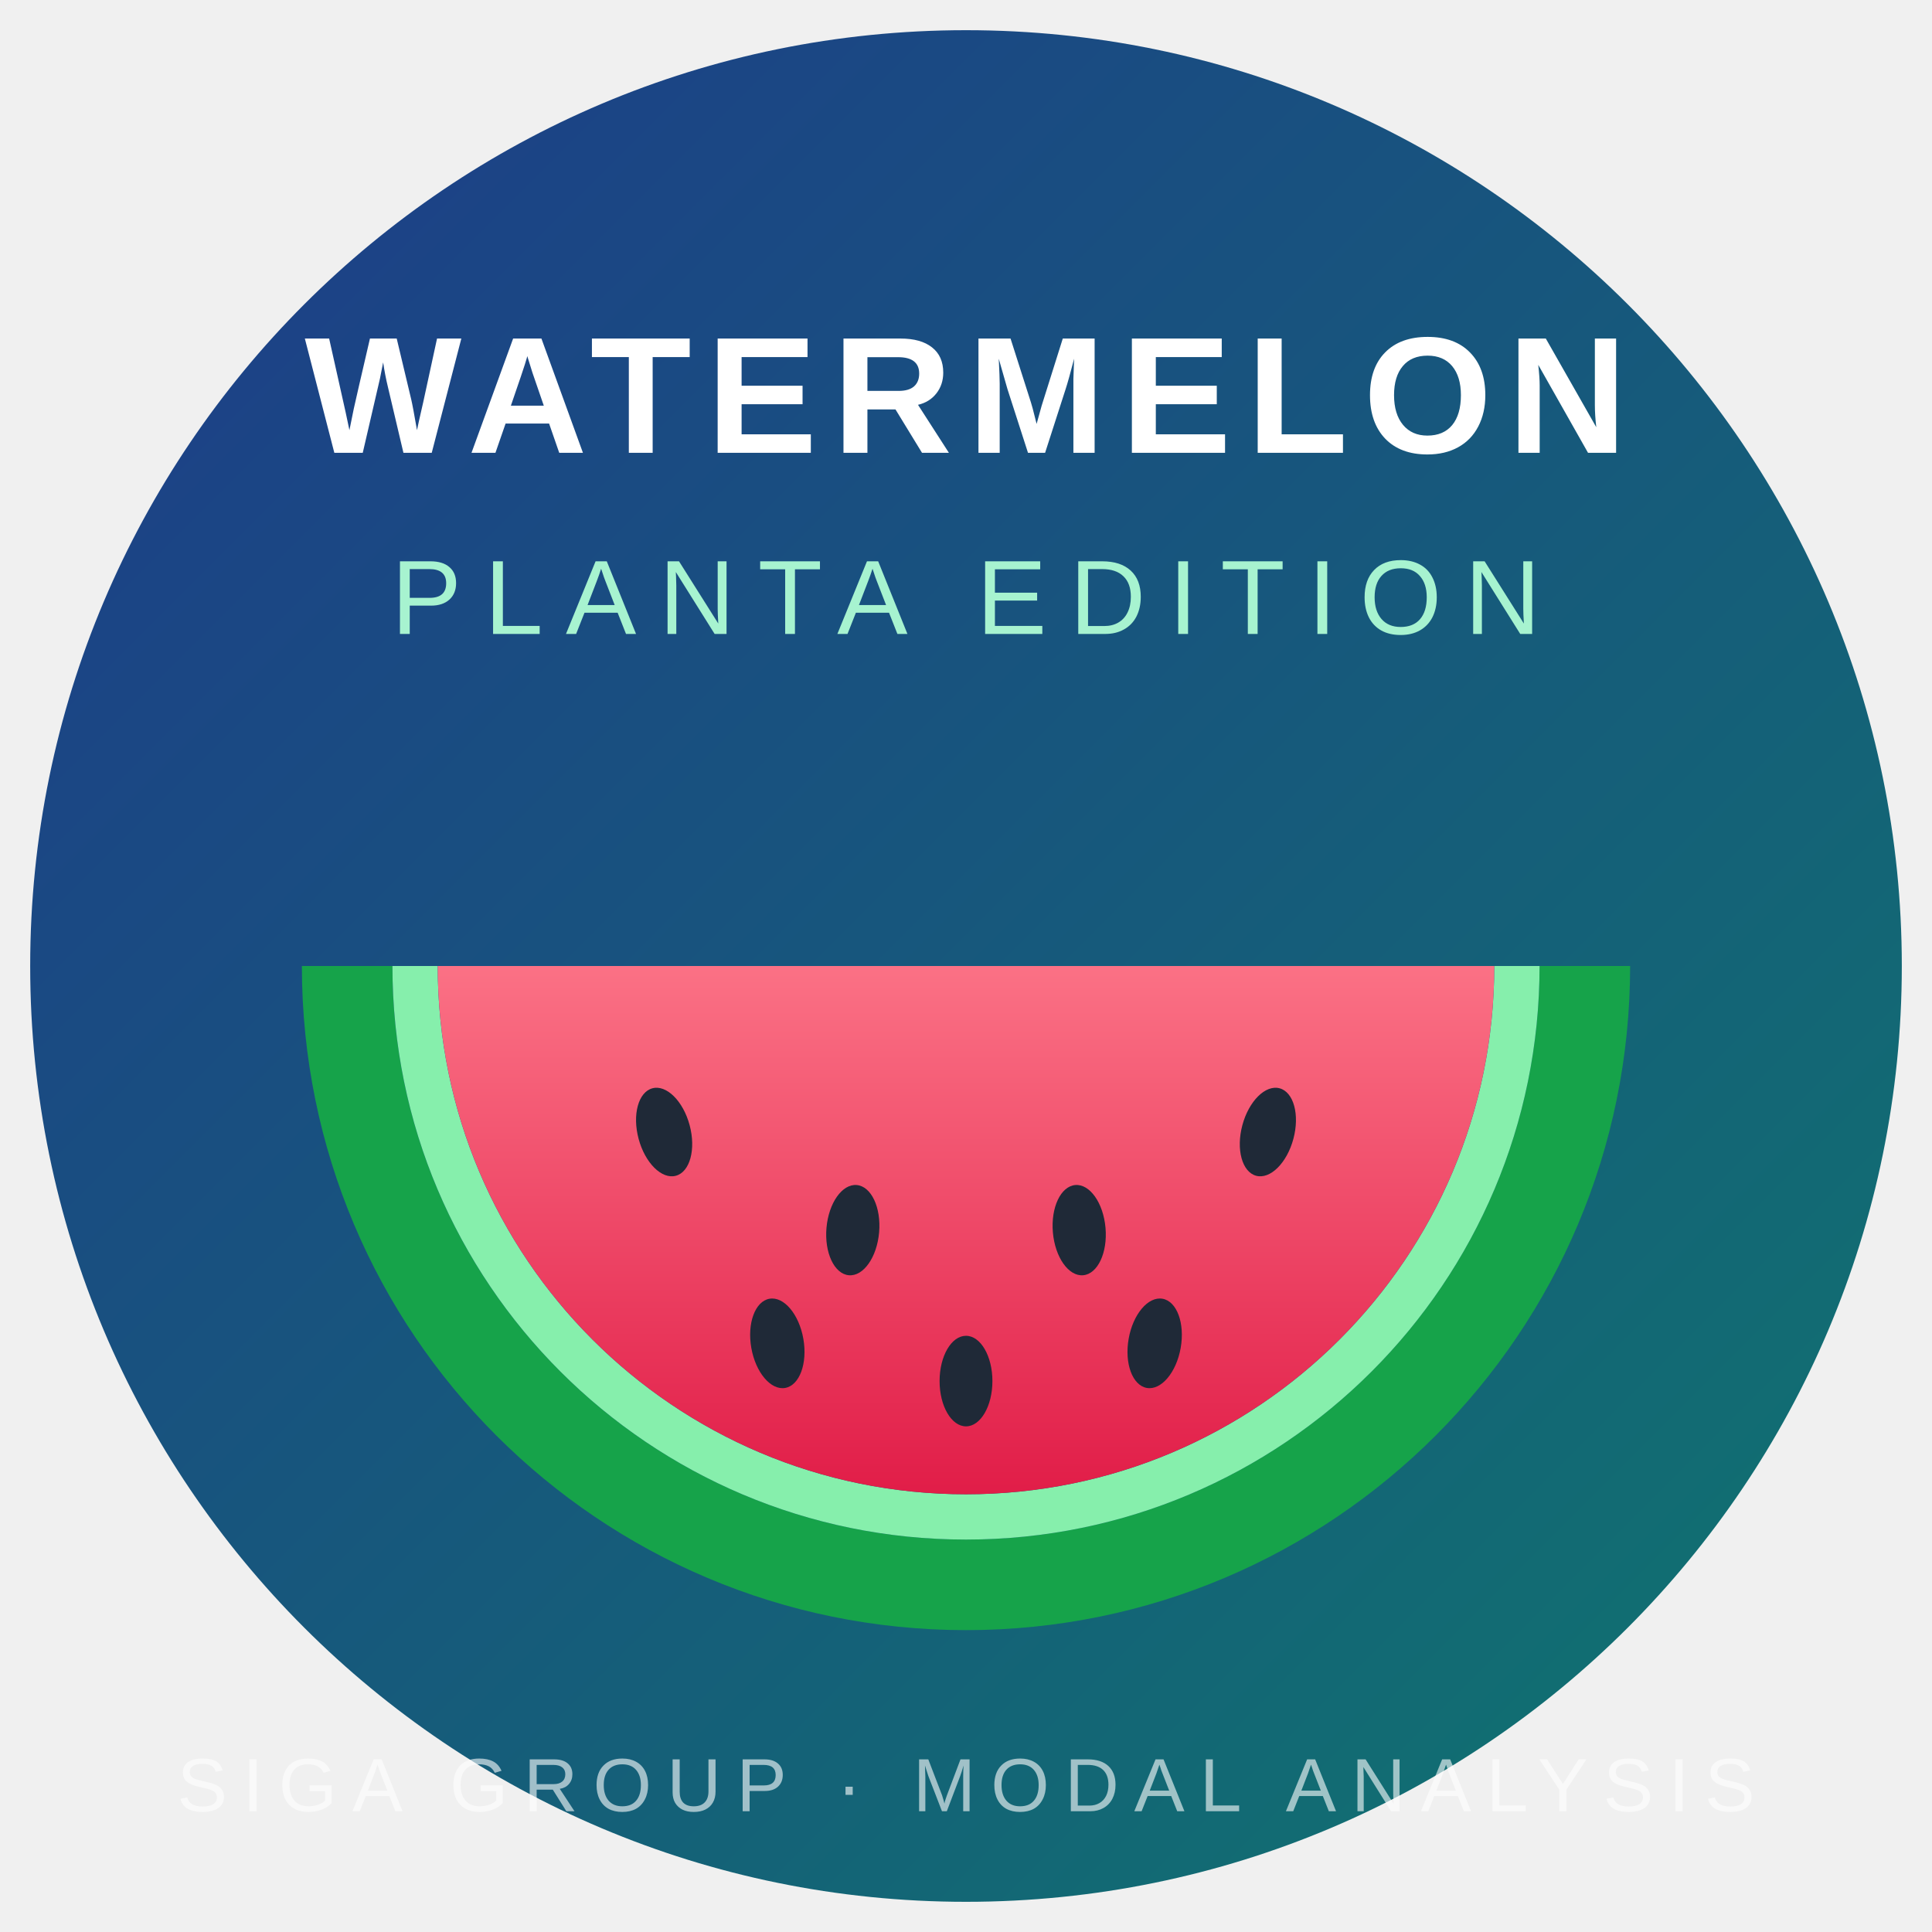
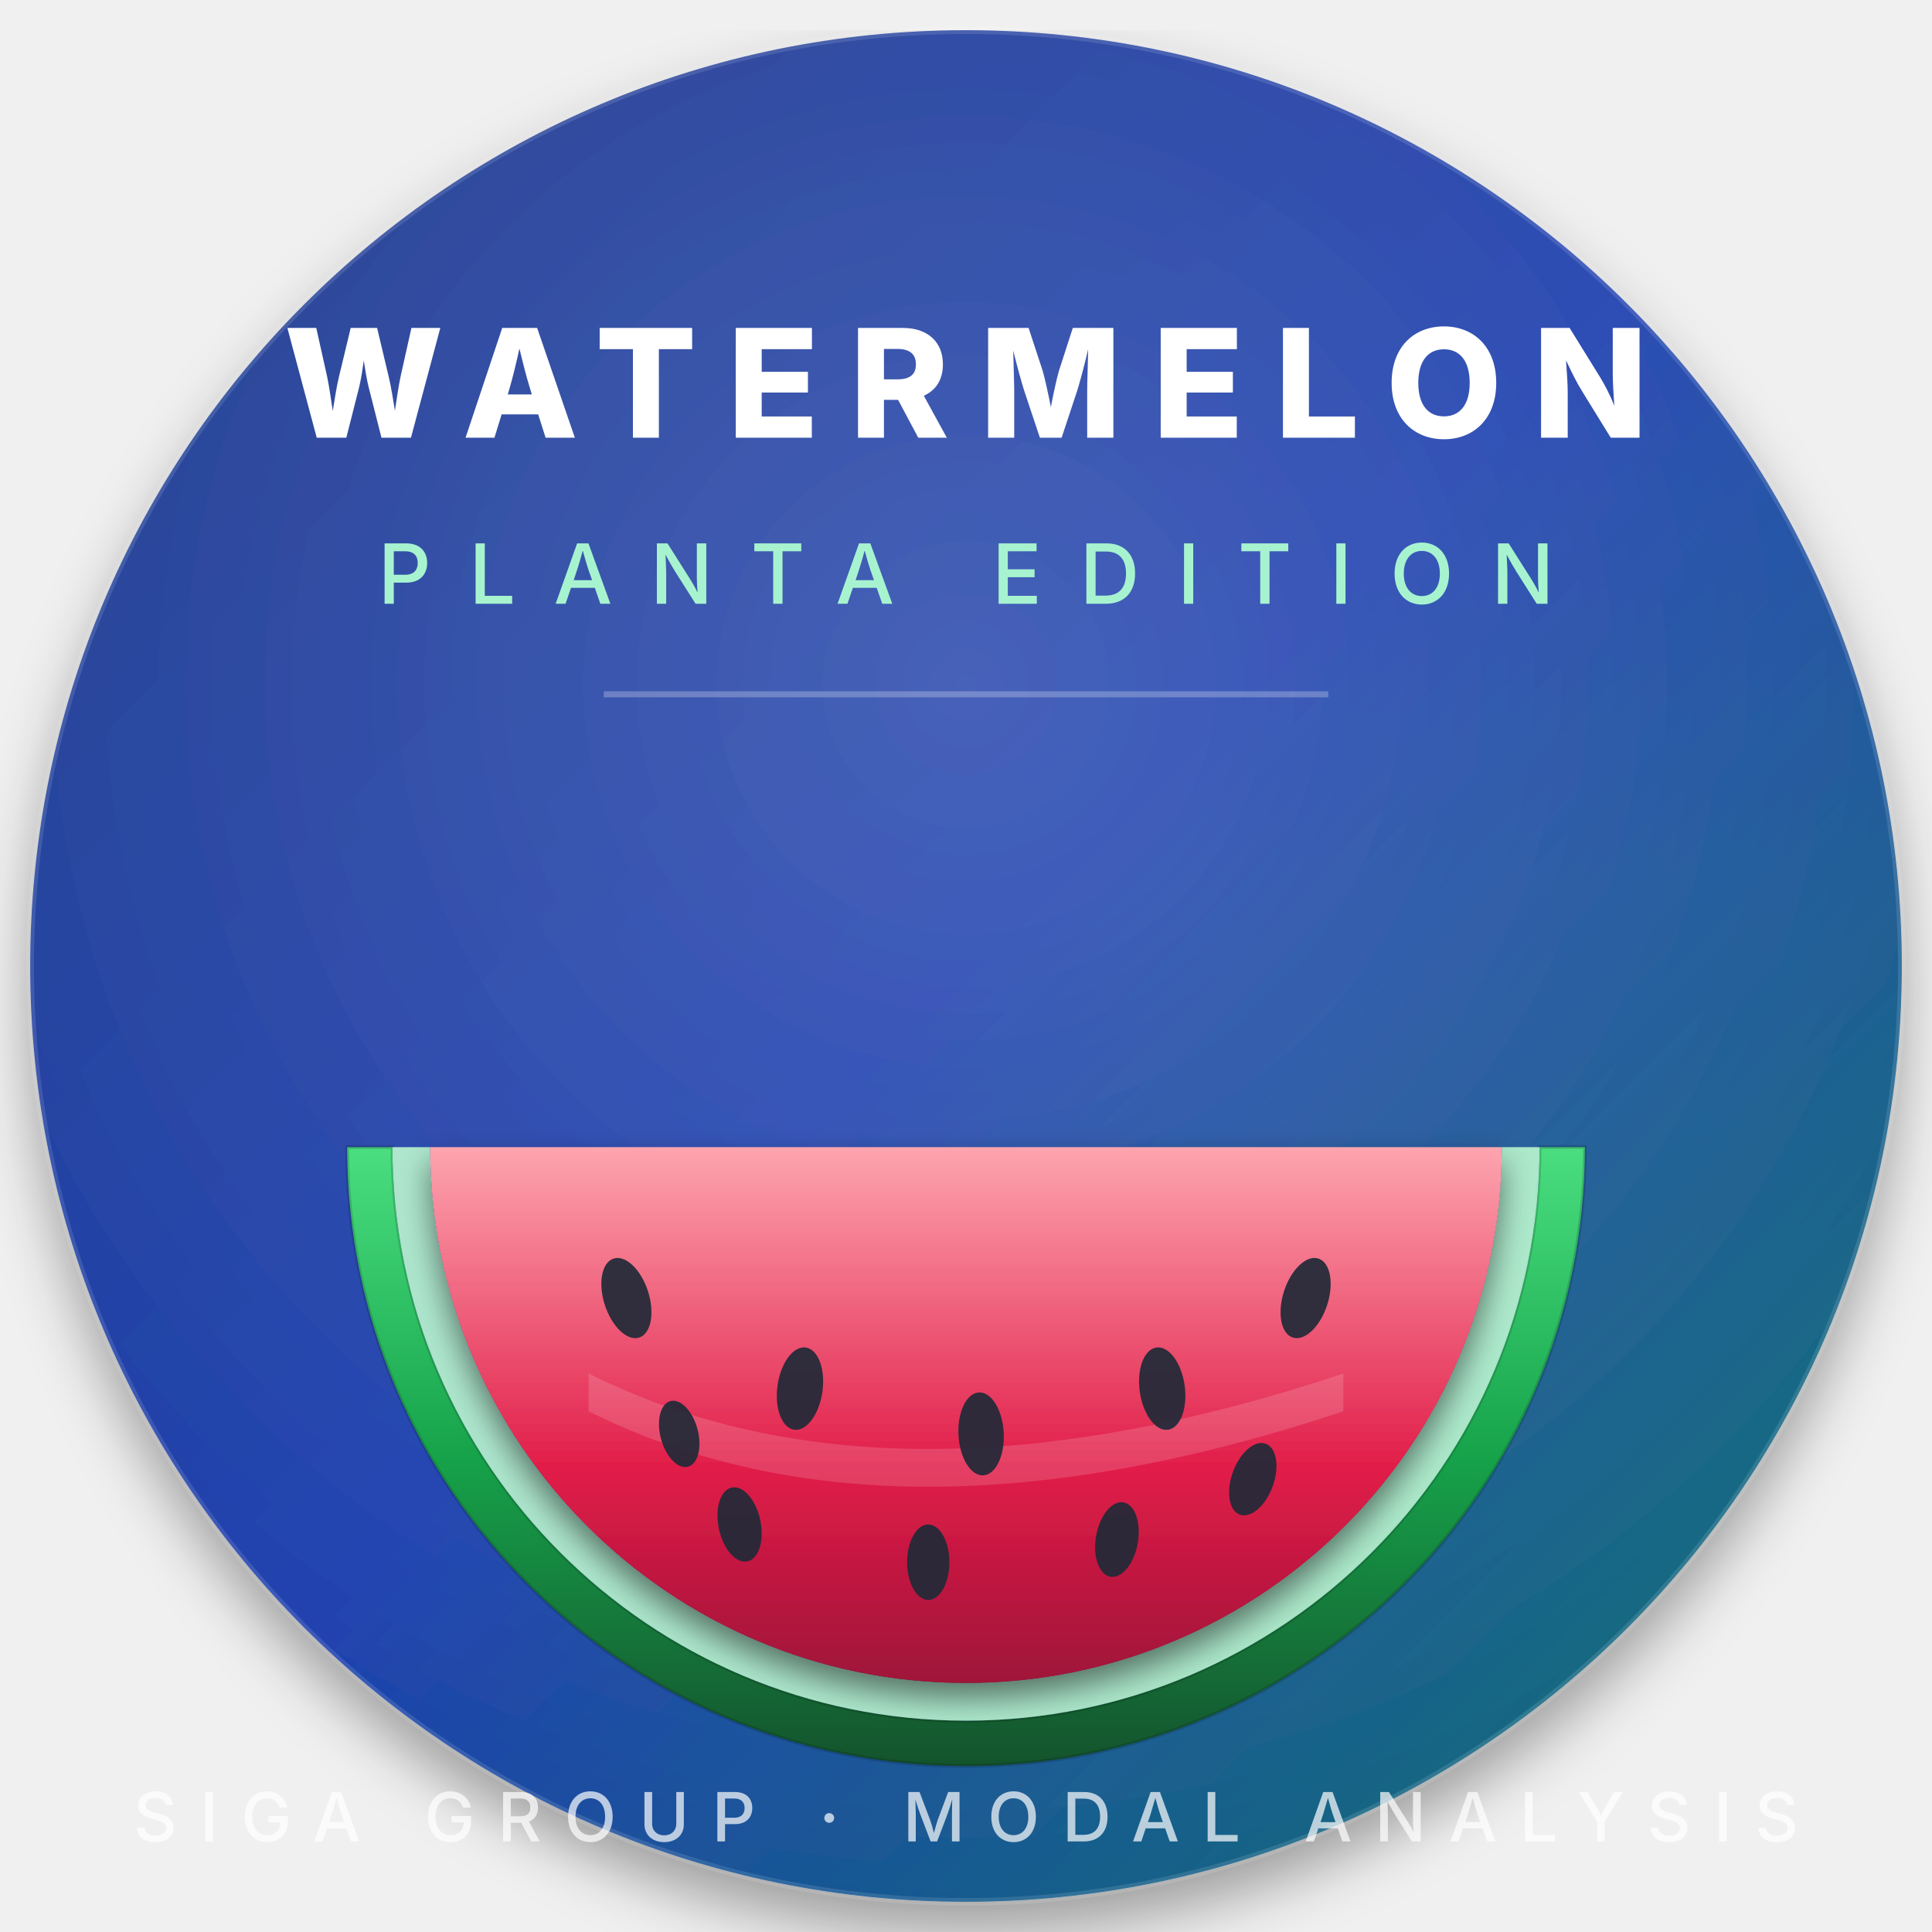
- <svg xmlns="http://www.w3.org/2000/svg" width="256" height="256" viewBox="0 0 256 256">
+ <svg xmlns="http://www.w3.org/2000/svg" width="256" height="256" viewBox="0 0 256 256" role="img" aria-label="Watermelon Planta Edition logo">
  <defs>
    <linearGradient id="bgGrad" x1="0%" y1="0%" x2="100%" y2="100%">
      <stop offset="0%" stop-color="#1e3a8a" />
+       <stop offset="50%" stop-color="#1e40af" />
      <stop offset="100%" stop-color="#0f766e" />
    </linearGradient>
-     <linearGradient id="meatGrad" x1="0%" y1="0%" x2="0%" y2="100%">
-       <stop offset="0%" stop-color="#fb7185" />
-       <stop offset="100%" stop-color="#e11d48" />
+     <radialGradient id="glowGrad" cx="50%" cy="35%" r="65%">
+       <stop offset="0%" stop-color="rgba(255,255,255,0.18)" />
+       <stop offset="100%" stop-color="rgba(255,255,255,0)" />
+     </radialGradient>
+     <linearGradient id="rindGrad" x1="0%" y1="100%" x2="0%" y2="0%">
+       <stop offset="0%" stop-color="#14532d" />
+       <stop offset="50%" stop-color="#16a34a" />
+       <stop offset="100%" stop-color="#4ade80" />
    </linearGradient>
+     <linearGradient id="meatGrad" x1="0%" y1="100%" x2="0%" y2="0%">
+       <stop offset="0%" stop-color="#9f1239" />
+       <stop offset="40%" stop-color="#e11d48" />
+       <stop offset="100%" stop-color="#fda4af" />
+     </linearGradient>
+     <filter id="meatShadow" x="-20%" y="-20%" width="140%" height="140%">
+       <feGaussianBlur in="SourceAlpha" stdDeviation="2" />
+       <feOffset dx="0" dy="2" result="offsetblur" />
+       <feComponentTransfer>
+         <feFuncA type="linear" slope="0.5" />
+       </feComponentTransfer>
+       <feMerge>
+         <feMergeNode />
+         <feMergeNode in="SourceGraphic" />
+       </feMerge>
+     </filter>
+     <filter id="dropShadow" x="-20%" y="-20%" width="140%" height="140%">
+       <feGaussianBlur in="SourceAlpha" stdDeviation="4" />
+       <feOffset dx="0" dy="4" result="offsetblur" />
+       <feComponentTransfer>
+         <feFuncA type="linear" slope="0.35" />
+       </feComponentTransfer>
+       <feMerge>
+         <feMergeNode />
+         <feMergeNode in="SourceGraphic" />
+       </feMerge>
+     </filter>
  </defs>
-   <circle cx="128" cy="128" r="124" fill="url(#bgGrad)" />
-   <g transform="translate(128 128)">
-     <path d="M -88 0 A 88 88 0 0 0 88 0 L 76 0 A 76 76 0 0 1 -76 0 Z" fill="#16a34a" />
-     <path d="M -76 0 A 76 76 0 0 0 76 0 L 70 0 A 70 70 0 0 1 -70 0 Z" fill="#86efac" />
-     <path d="M -70 0 A 70 70 0 0 0 70 0 Z" fill="url(#meatGrad)" />
-     <ellipse cx="-40" cy="22" rx="3.5" ry="6" fill="#1f2937" transform="rotate(-15 -40 22)" />
-     <ellipse cx="-15" cy="35" rx="3.5" ry="6" fill="#1f2937" transform="rotate(5 -15 35)" />
-     <ellipse cx="15" cy="35" rx="3.5" ry="6" fill="#1f2937" transform="rotate(-5 15 35)" />
-     <ellipse cx="40" cy="22" rx="3.5" ry="6" fill="#1f2937" transform="rotate(15 40 22)" />
-     <ellipse cx="-25" cy="50" rx="3.5" ry="6" fill="#1f2937" transform="rotate(-10 -25 50)" />
-     <ellipse cx="0" cy="55" rx="3.5" ry="6" fill="#1f2937" />
-     <ellipse cx="25" cy="50" rx="3.5" ry="6" fill="#1f2937" transform="rotate(10 25 50)" />
+   <g filter="url(#dropShadow)">
+     <circle cx="128" cy="128" r="124" fill="url(#bgGrad)" />
+     <circle cx="128" cy="128" r="124" fill="url(#glowGrad)" />
  </g>
-   <text x="128" y="60" font-family="Arial,sans-serif" font-size="22" font-weight="800" text-anchor="middle" fill="white" letter-spacing="2">WATERMELON</text>
-   <text x="128" y="84" font-family="Arial,sans-serif" font-size="14" font-weight="500" text-anchor="middle" fill="#a7f3d0" letter-spacing="3">PLANTA EDITION</text>
-   <text x="128" y="240" font-family="Arial,sans-serif" font-size="10" text-anchor="middle" fill="rgba(255,255,255,0.6)" letter-spacing="2">SIGA GROUP · MODAL ANALYSIS</text>
+   <circle cx="128" cy="128" r="124" fill="none" stroke="rgba(255,255,255,0.12)" stroke-width="1" />
+   <text x="128" y="58" font-family="-apple-system, 'Segoe UI', Inter, sans-serif" font-size="20" font-weight="800" text-anchor="middle" fill="#ffffff" letter-spacing="4">WATERMELON</text>
+   <text x="128" y="80" font-family="-apple-system, 'Segoe UI', Inter, sans-serif" font-size="11" font-weight="500" text-anchor="middle" fill="#a7f3d0" letter-spacing="5">PLANTA EDITION</text>
+   <line x1="80" y1="92" x2="176" y2="92" stroke="rgba(255,255,255,0.25)" stroke-width="0.8" />
+   <g transform="translate(128 152)">
+     <path d="M -82 0 A 82 82 0 0 0 82 0 L 76 0 A 76 76 0 0 1 -76 0 Z" fill="url(#rindGrad)" stroke="rgba(0,0,0,0.15)" stroke-width="0.5" />
+     <path d="M -76 0 A 76 76 0 0 0 76 0 L 71 0 A 71 71 0 0 1 -71 0 Z" fill="#bbf7d0" opacity="0.9" />
+     <path d="M -71 0 A 71 71 0 0 0 71 0 Z" fill="url(#meatGrad)" filter="url(#meatShadow)" />
+     <path d="M -50 30 Q -10 50 50 30 L 50 35 Q -10 55 -50 35 Z" fill="rgba(255,255,255,0.15)" />
+     <g fill="#1f2937" opacity="0.92">
+       <ellipse cx="-45" cy="20" rx="3" ry="5.5" transform="rotate(-18 -45 20)" />
+       <ellipse cx="-22" cy="32" rx="3" ry="5.5" transform="rotate(8 -22 32)" />
+       <ellipse cx="2" cy="38" rx="3" ry="5.5" transform="rotate(-3 2 38)" />
+       <ellipse cx="26" cy="32" rx="3" ry="5.5" transform="rotate(-8 26 32)" />
+       <ellipse cx="45" cy="20" rx="3" ry="5.5" transform="rotate(18 45 20)" />
+       <ellipse cx="-30" cy="50" rx="2.8" ry="5" transform="rotate(-12 -30 50)" />
+       <ellipse cx="-5" cy="55" rx="2.8" ry="5" />
+       <ellipse cx="20" cy="52" rx="2.8" ry="5" transform="rotate(10 20 52)" />
+       <ellipse cx="38" cy="44" rx="2.8" ry="5" transform="rotate(20 38 44)" />
+       <ellipse cx="-38" cy="38" rx="2.5" ry="4.5" transform="rotate(-15 -38 38)" />
+     </g>
+   </g>
+   <text x="128" y="244" font-family="-apple-system, 'Segoe UI', Inter, sans-serif" font-size="9" font-weight="500" text-anchor="middle" fill="rgba(255,255,255,0.7)" letter-spacing="3">SIGA GROUP · MODAL ANALYSIS</text>
</svg>
